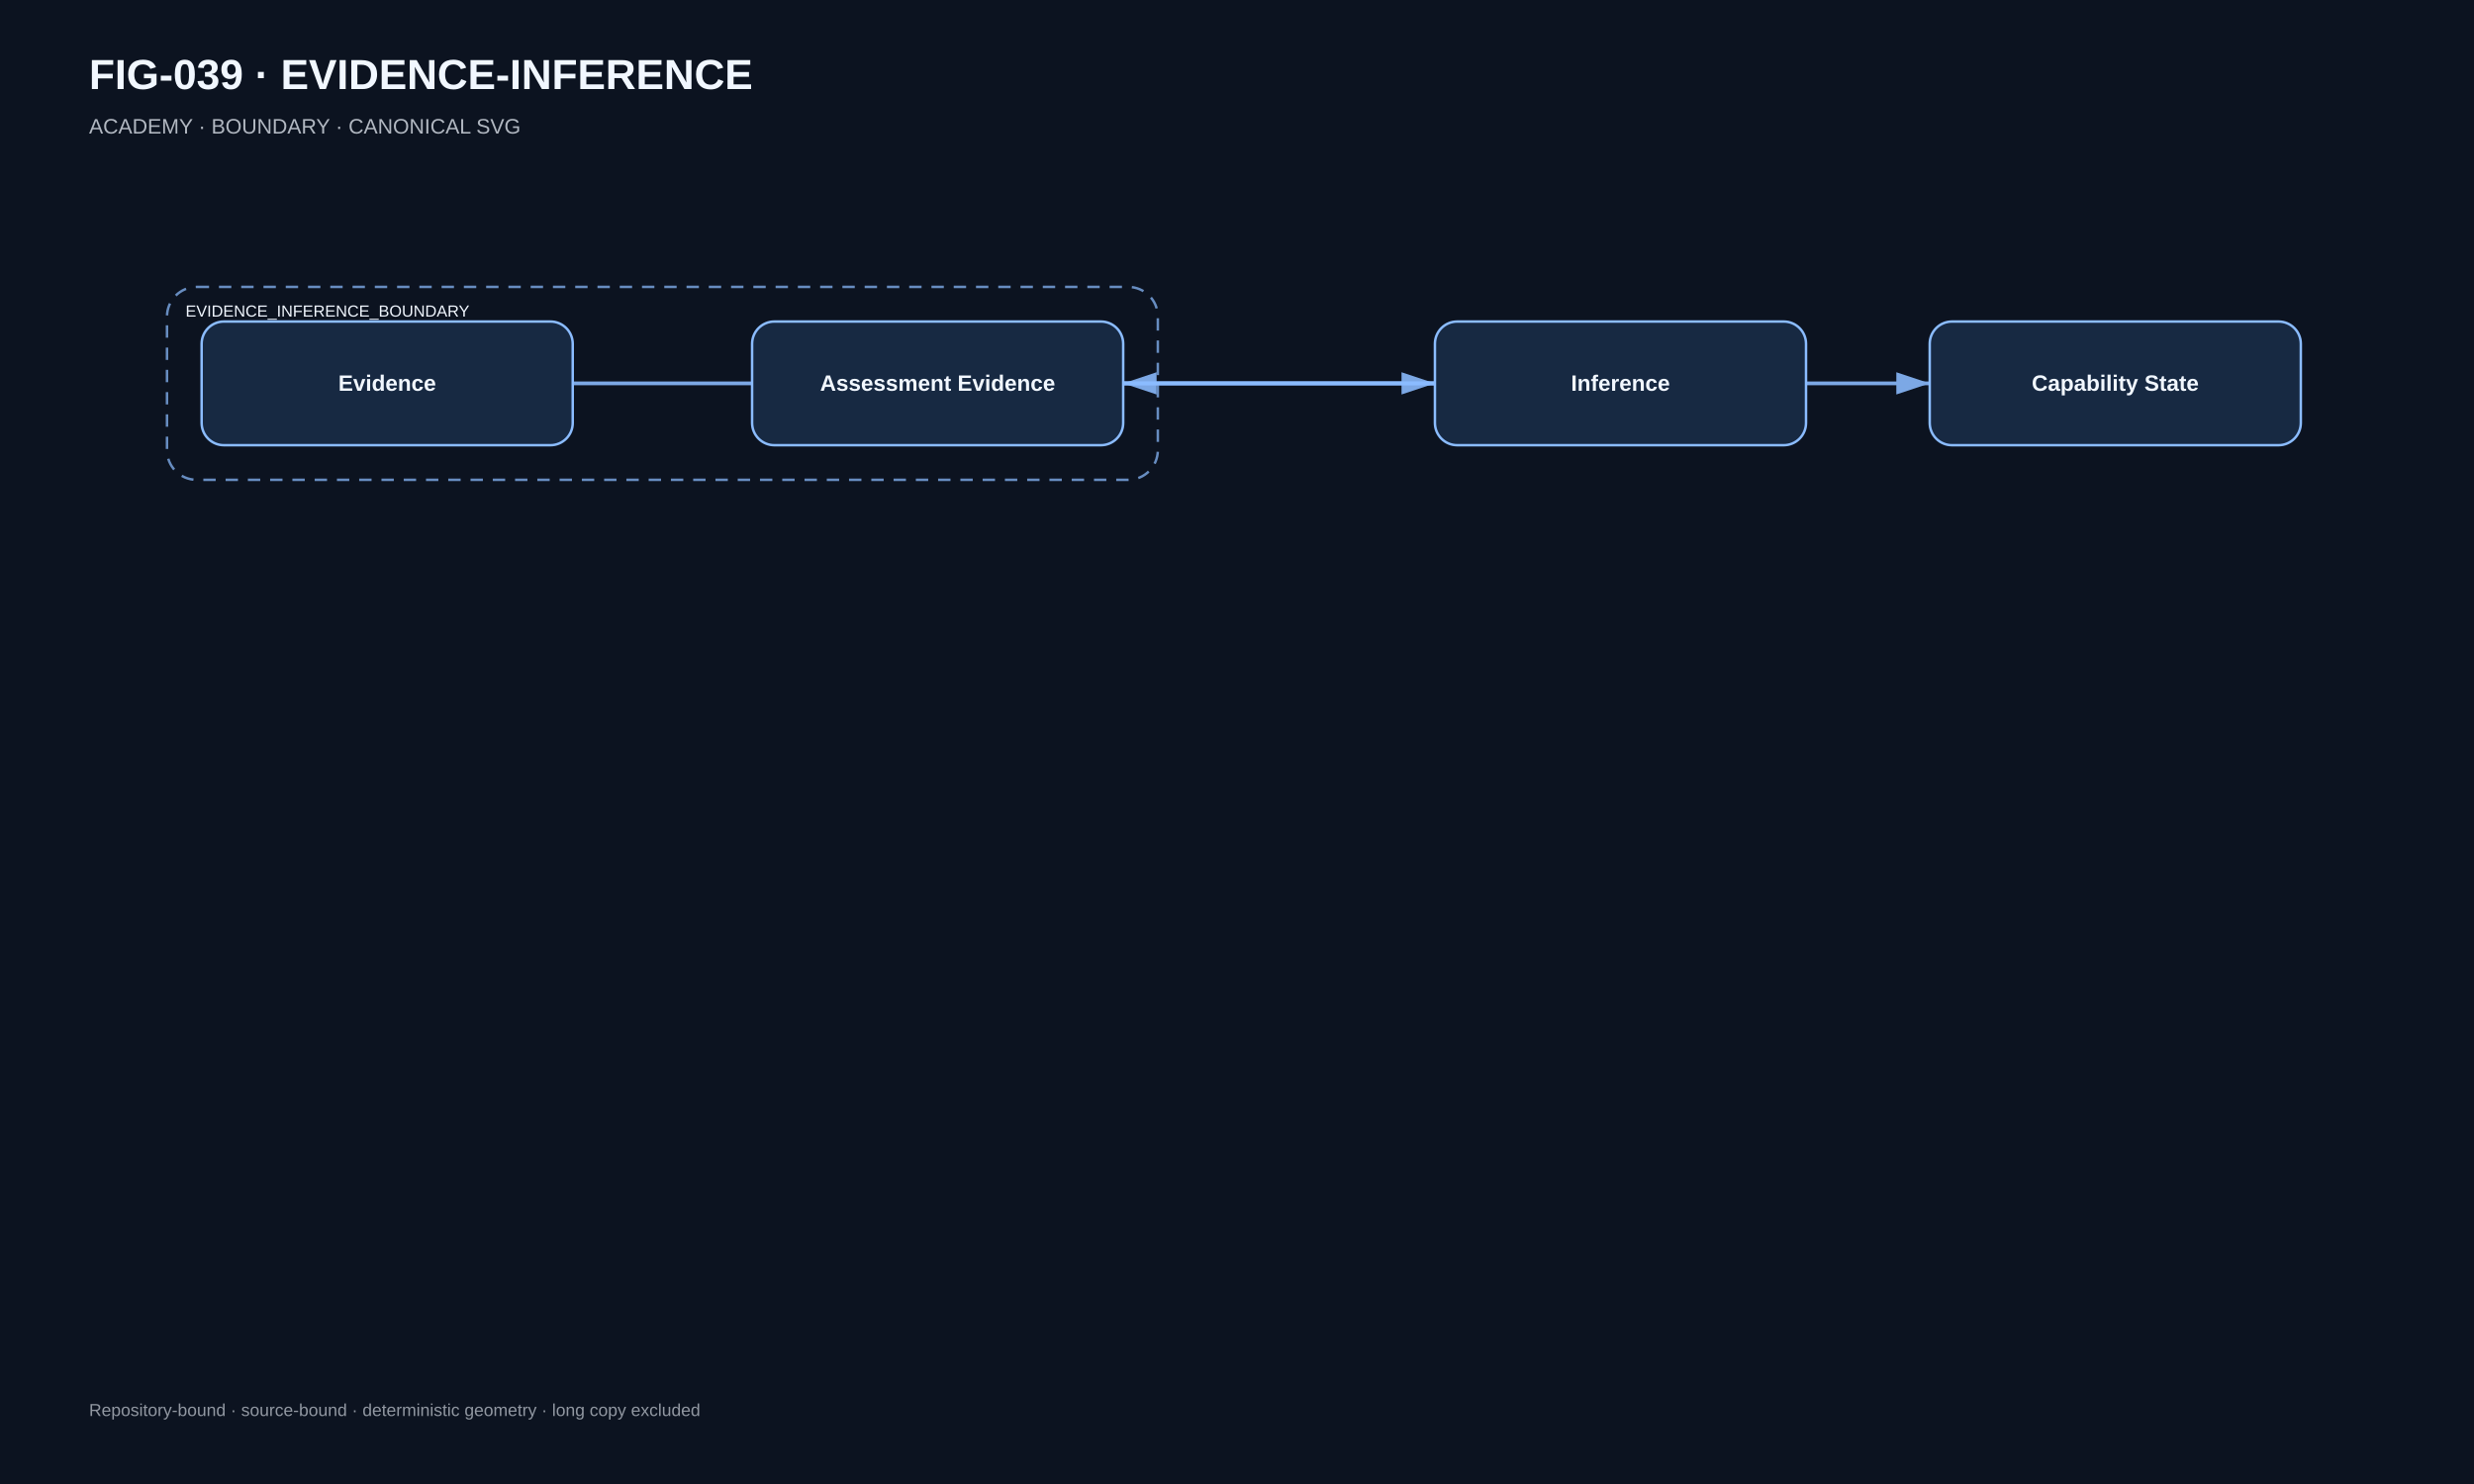
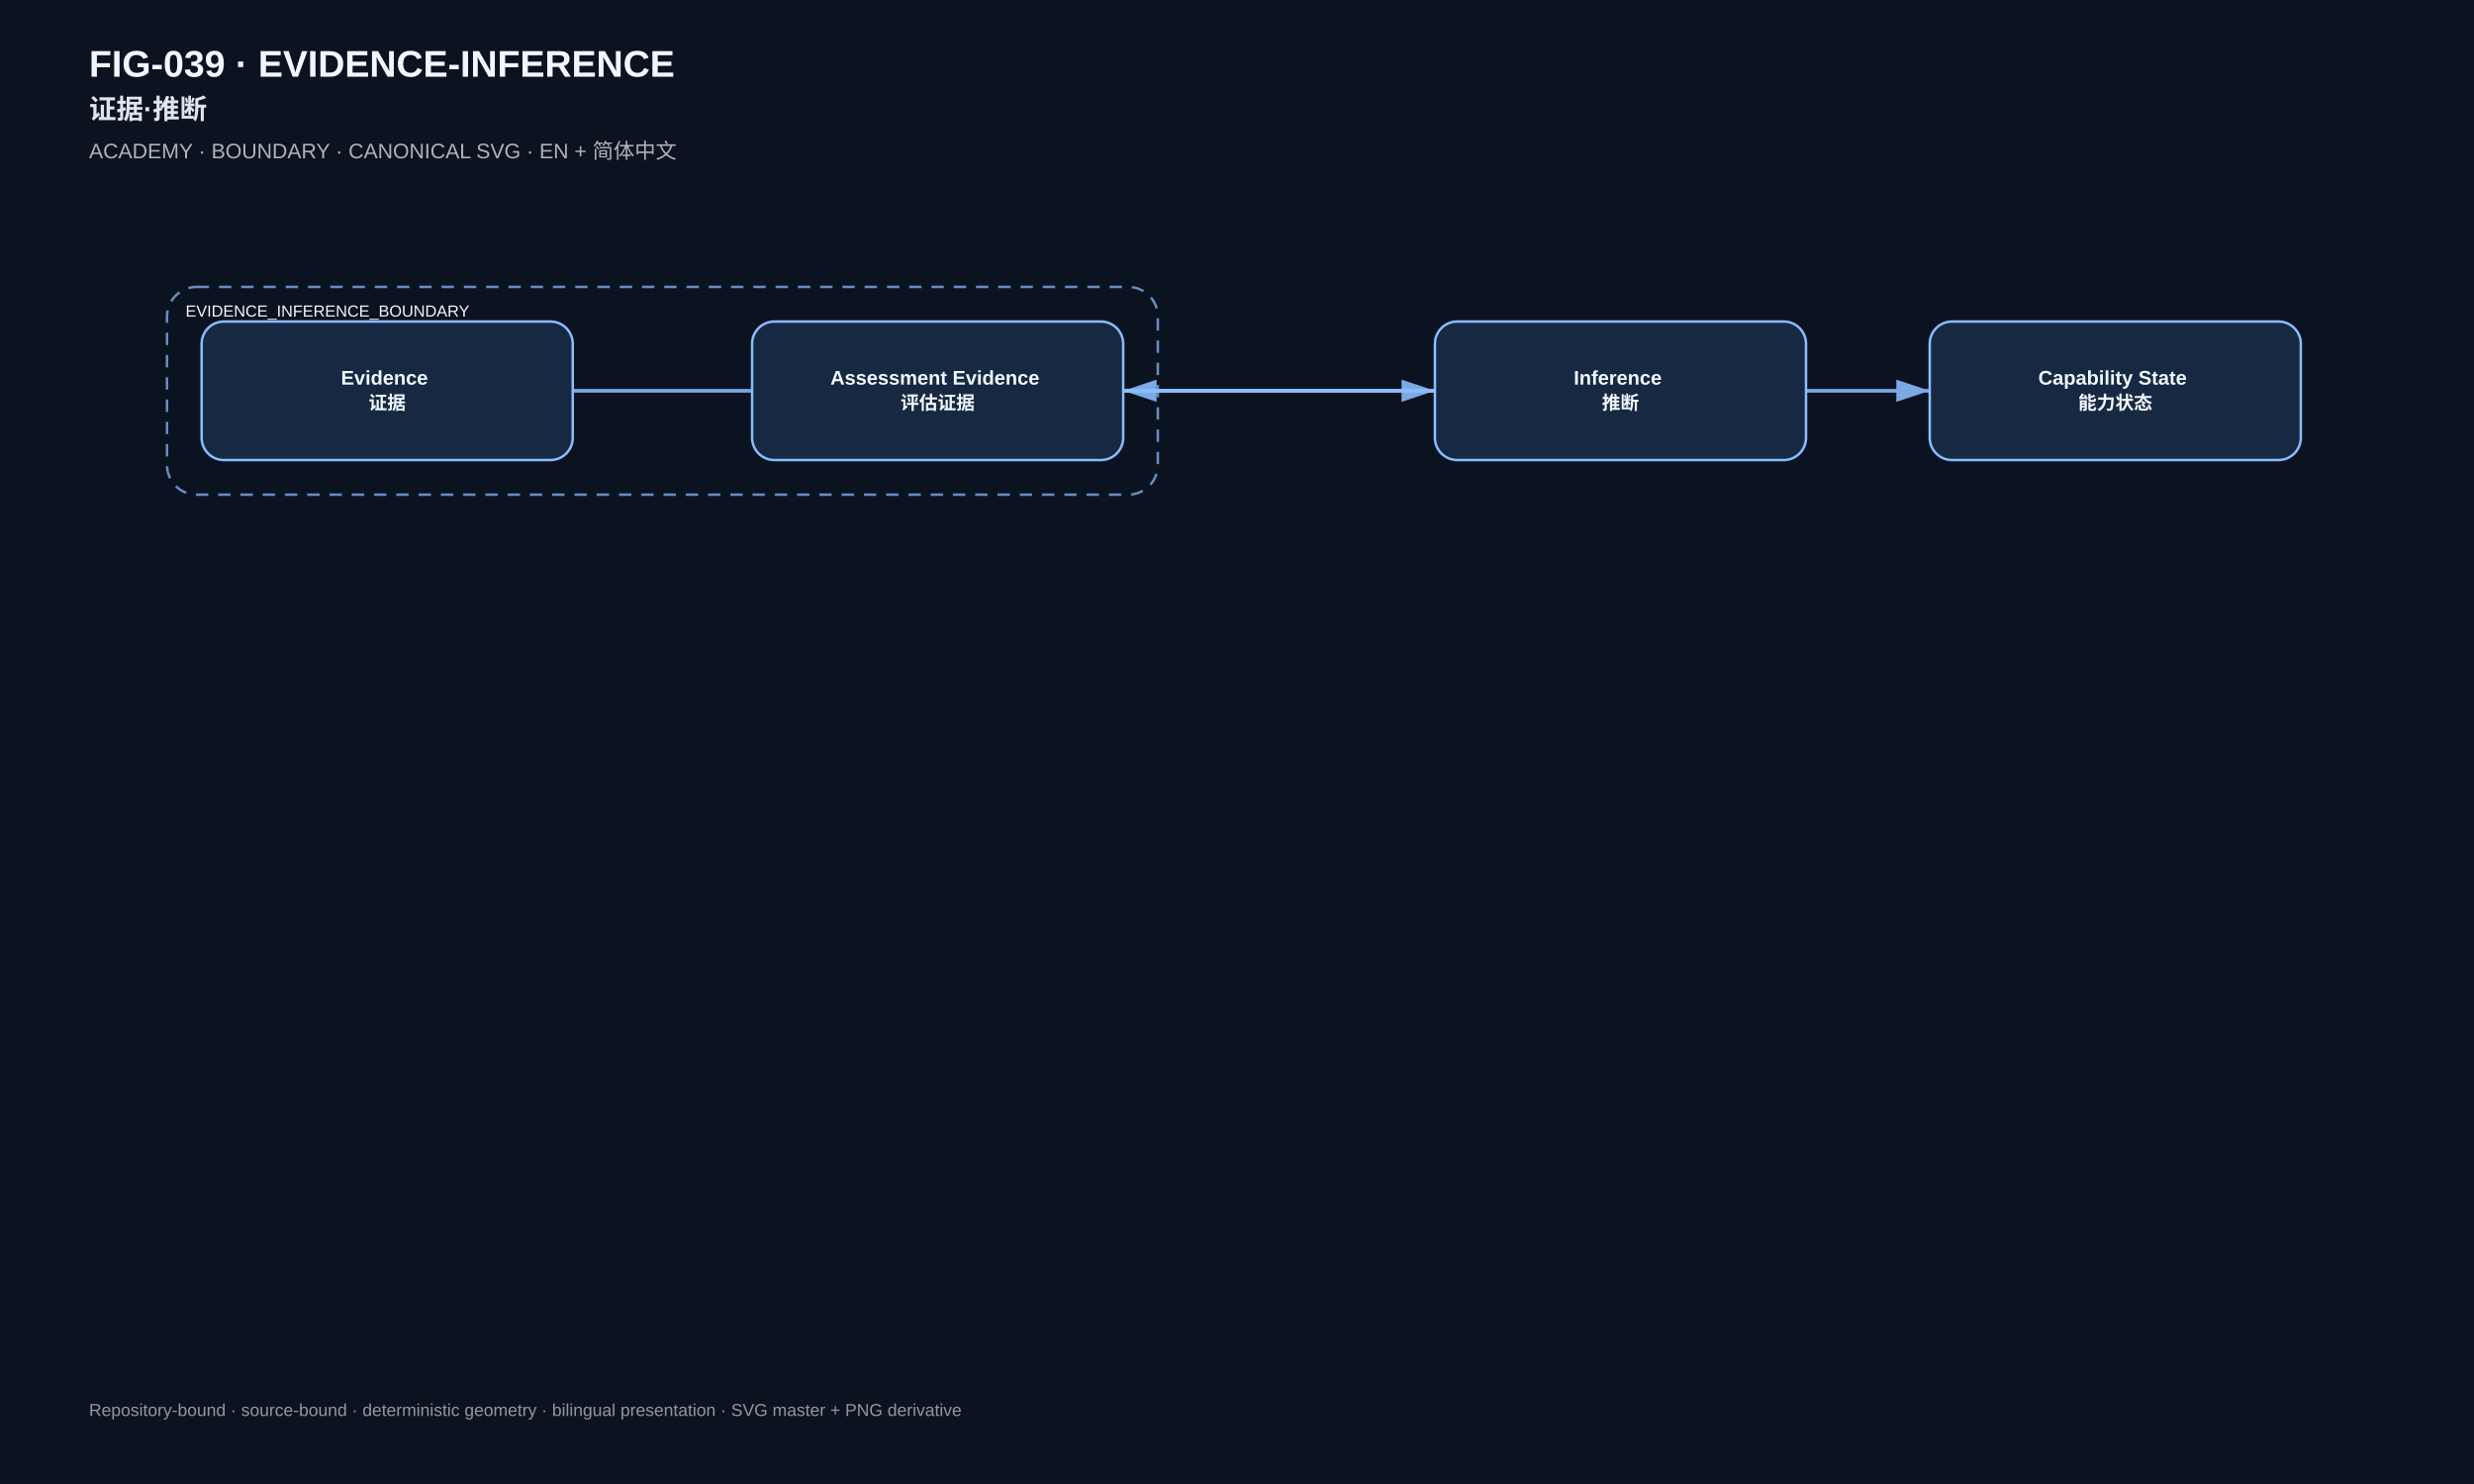
- <svg xmlns="http://www.w3.org/2000/svg" viewBox="0 0 2000 1200" width="2000" height="1200" data-figure-id="FIG-039" data-renderer-version="FIG-RENDERER-1.0.0" data-style-version="FIG-STYLE-1.0.0">
+ <svg xmlns="http://www.w3.org/2000/svg" viewBox="0 0 2000 1200" width="2000" height="1200" data-figure-id="FIG-039" data-renderer-version="FIG-RENDERER-1.1.0" data-style-version="FIG-STYLE-1.1.0" data-presentation-locales="en,zh-Hans">
  <defs>
    <marker id="arrow" markerWidth="10" markerHeight="10" refX="9" refY="3" orient="auto" markerUnits="strokeWidth">
      <path d="M0,0 L0,6 L9,3 z" fill="#8bbcff" />
    </marker>
  </defs>
  <rect width="100%" height="100%" fill="#0c1320" />
-   <text x="72" y="72" fill="#f1f7ff" font-family="Arial, Helvetica, sans-serif" font-size="34" font-weight="700">FIG-039 · EVIDENCE-INFERENCE</text>
-   <text x="72" y="108" fill="#f1f7ff" opacity="0.72" font-family="Arial, Helvetica, sans-serif" font-size="17">ACADEMY · BOUNDARY · CANONICAL SVG</text>
+   <text x="72" y="62" fill="#f1f7ff" font-family="Arial, 'Noto Sans CJK SC', 'Microsoft YaHei', sans-serif" font-size="30" font-weight="700">FIG-039 · EVIDENCE-INFERENCE</text>
+   <text x="72" y="96" fill="#f1f7ff" opacity="0.92" font-family="Arial, 'Noto Sans CJK SC', 'Microsoft YaHei', sans-serif" font-size="22" font-weight="600" data-localized-title="zh-Hans">证据·推断</text>
+   <text x="72" y="128" fill="#f1f7ff" opacity="0.70" font-family="Arial, 'Noto Sans CJK SC', 'Microsoft YaHei', sans-serif" font-size="17">ACADEMY · BOUNDARY · CANONICAL SVG · EN + 简体中文</text>
  <g id="boundary-EVIDENCE_INFERENCE_BOUNDARY" data-boundary-type="AUTHORITY_BOUNDARY">
-     <rect x="135" y="232" width="801" height="156" rx="24" fill="none" stroke="#8bbcff" stroke-width="2" stroke-dasharray="10 8" opacity="0.72" />
-     <text x="150" y="256" fill="#f1f7ff" font-family="Arial, Helvetica, sans-serif" font-size="13">EVIDENCE_INFERENCE_BOUNDARY</text>
+     <rect x="135" y="232" width="801" height="168" rx="24" fill="none" stroke="#8bbcff" stroke-width="2" stroke-dasharray="10 8" opacity="0.72" />
+     <text x="150" y="256" fill="#f1f7ff" font-family="Arial, 'Noto Sans CJK SC', 'Microsoft YaHei', sans-serif" font-size="13">EVIDENCE_INFERENCE_BOUNDARY</text>
  </g>
  <g id="edge-FIG-039-E01" data-from="FIG-039-N01" data-to="FIG-039-N02" data-relation="BOUNDS">
-     <path d="M 463 310 L 812 310 L 812 310 L 1160 310" fill="none" stroke="#8bbcff" stroke-width="3" stroke-linejoin="round" marker-end="url(#arrow)" opacity="0.88" />
+     <path d="M 463 316 L 812 316 L 812 316 L 1160 316" fill="none" stroke="#8bbcff" stroke-width="3" stroke-linejoin="round" marker-end="url(#arrow)" opacity="0.88" />
  </g>
  <g id="edge-FIG-039-E02" data-from="FIG-039-N02" data-to="FIG-039-N03" data-relation="MAY_SUPPORT">
-     <path d="M 1160 310 L 1034 310 L 1034 310 L 908 310" fill="none" stroke="#8bbcff" stroke-width="3" stroke-linejoin="round" marker-end="url(#arrow)" opacity="0.88" />
+     <path d="M 1160 316 L 1034 316 L 1034 316 L 908 316" fill="none" stroke="#8bbcff" stroke-width="3" stroke-linejoin="round" marker-end="url(#arrow)" opacity="0.88" />
  </g>
  <g id="edge-FIG-039-E03" data-from="FIG-039-N03" data-to="FIG-039-N04" data-relation="MAY_UPDATE">
-     <path d="M 908 310 L 1234 310 L 1234 310 L 1560 310" fill="none" stroke="#8bbcff" stroke-width="3" stroke-linejoin="round" marker-end="url(#arrow)" opacity="0.88" />
+     <path d="M 908 316 L 1234 316 L 1234 316 L 1560 316" fill="none" stroke="#8bbcff" stroke-width="3" stroke-linejoin="round" marker-end="url(#arrow)" opacity="0.88" />
  </g>
-   <g id="node-FIG-039-N01" data-figure-node="FIG-039-N01" data-semantic-key="EVIDENCE">
-     <rect x="163" y="260" width="300" height="100" rx="18" fill="#172942" stroke="#8bbcff" stroke-width="2" />
-     <text x="313" y="316" text-anchor="middle" fill="#f1f7ff" font-family="Arial, Helvetica, sans-serif" font-size="18" font-weight="700">
+   <g id="node-FIG-039-N01" data-figure-node="FIG-039-N01" data-semantic-key="EVIDENCE" data-canonical-label="Evidence" data-localized-label="证据">
+     <rect x="163" y="260" width="300" height="112" rx="18" fill="#172942" stroke="#8bbcff" stroke-width="2" />
+     <text x="313" y="311" text-anchor="middle" fill="#f1f7ff" font-family="Arial, 'Noto Sans CJK SC', 'Microsoft YaHei', sans-serif" font-size="16" font-weight="700">
      <tspan x="313" dy="0">Evidence</tspan>
+       <tspan x="313" dy="20" font-size="15" font-weight="600" opacity="0.86">证据</tspan>
    </text>
  </g>
-   <g id="node-FIG-039-N02" data-figure-node="FIG-039-N02" data-semantic-key="INFERENCE">
-     <rect x="1160" y="260" width="300" height="100" rx="18" fill="#172942" stroke="#8bbcff" stroke-width="2" />
-     <text x="1310" y="316" text-anchor="middle" fill="#f1f7ff" font-family="Arial, Helvetica, sans-serif" font-size="18" font-weight="700">
+   <g id="node-FIG-039-N02" data-figure-node="FIG-039-N02" data-semantic-key="INFERENCE" data-canonical-label="Inference" data-localized-label="推断">
+     <rect x="1160" y="260" width="300" height="112" rx="18" fill="#172942" stroke="#8bbcff" stroke-width="2" />
+     <text x="1310" y="311" text-anchor="middle" fill="#f1f7ff" font-family="Arial, 'Noto Sans CJK SC', 'Microsoft YaHei', sans-serif" font-size="16" font-weight="700">
      <tspan x="1310" dy="0">Inference</tspan>
+       <tspan x="1310" dy="20" font-size="15" font-weight="600" opacity="0.86">推断</tspan>
    </text>
  </g>
-   <g id="node-FIG-039-N03" data-figure-node="FIG-039-N03" data-semantic-key="ASSESSMENT_EVIDENCE">
-     <rect x="608" y="260" width="300" height="100" rx="18" fill="#172942" stroke="#8bbcff" stroke-width="2" />
-     <text x="758" y="316" text-anchor="middle" fill="#f1f7ff" font-family="Arial, Helvetica, sans-serif" font-size="18" font-weight="700">
+   <g id="node-FIG-039-N03" data-figure-node="FIG-039-N03" data-semantic-key="ASSESSMENT_EVIDENCE" data-canonical-label="Assessment Evidence" data-localized-label="评估证据">
+     <rect x="608" y="260" width="300" height="112" rx="18" fill="#172942" stroke="#8bbcff" stroke-width="2" />
+     <text x="758" y="311" text-anchor="middle" fill="#f1f7ff" font-family="Arial, 'Noto Sans CJK SC', 'Microsoft YaHei', sans-serif" font-size="16" font-weight="700">
      <tspan x="758" dy="0">Assessment Evidence</tspan>
+       <tspan x="758" dy="20" font-size="15" font-weight="600" opacity="0.86">评估证据</tspan>
    </text>
  </g>
-   <g id="node-FIG-039-N04" data-figure-node="FIG-039-N04" data-semantic-key="CAPABILITY_STATE">
-     <rect x="1560" y="260" width="300" height="100" rx="18" fill="#172942" stroke="#8bbcff" stroke-width="2" />
-     <text x="1710" y="316" text-anchor="middle" fill="#f1f7ff" font-family="Arial, Helvetica, sans-serif" font-size="18" font-weight="700">
+   <g id="node-FIG-039-N04" data-figure-node="FIG-039-N04" data-semantic-key="CAPABILITY_STATE" data-canonical-label="Capability State" data-localized-label="能力状态">
+     <rect x="1560" y="260" width="300" height="112" rx="18" fill="#172942" stroke="#8bbcff" stroke-width="2" />
+     <text x="1710" y="311" text-anchor="middle" fill="#f1f7ff" font-family="Arial, 'Noto Sans CJK SC', 'Microsoft YaHei', sans-serif" font-size="16" font-weight="700">
      <tspan x="1710" dy="0">Capability State</tspan>
+       <tspan x="1710" dy="20" font-size="15" font-weight="600" opacity="0.86">能力状态</tspan>
    </text>
  </g>
-   <text x="72" y="1145" fill="#f1f7ff" opacity="0.58" font-family="Arial, Helvetica, sans-serif" font-size="14">Repository-bound · source-bound · deterministic geometry · long copy excluded</text>
+   <text x="72" y="1145" fill="#f1f7ff" opacity="0.58" font-family="Arial, 'Noto Sans CJK SC', 'Microsoft YaHei', sans-serif" font-size="14">Repository-bound · source-bound · deterministic geometry · bilingual presentation · SVG master + PNG derivative</text>
</svg>
